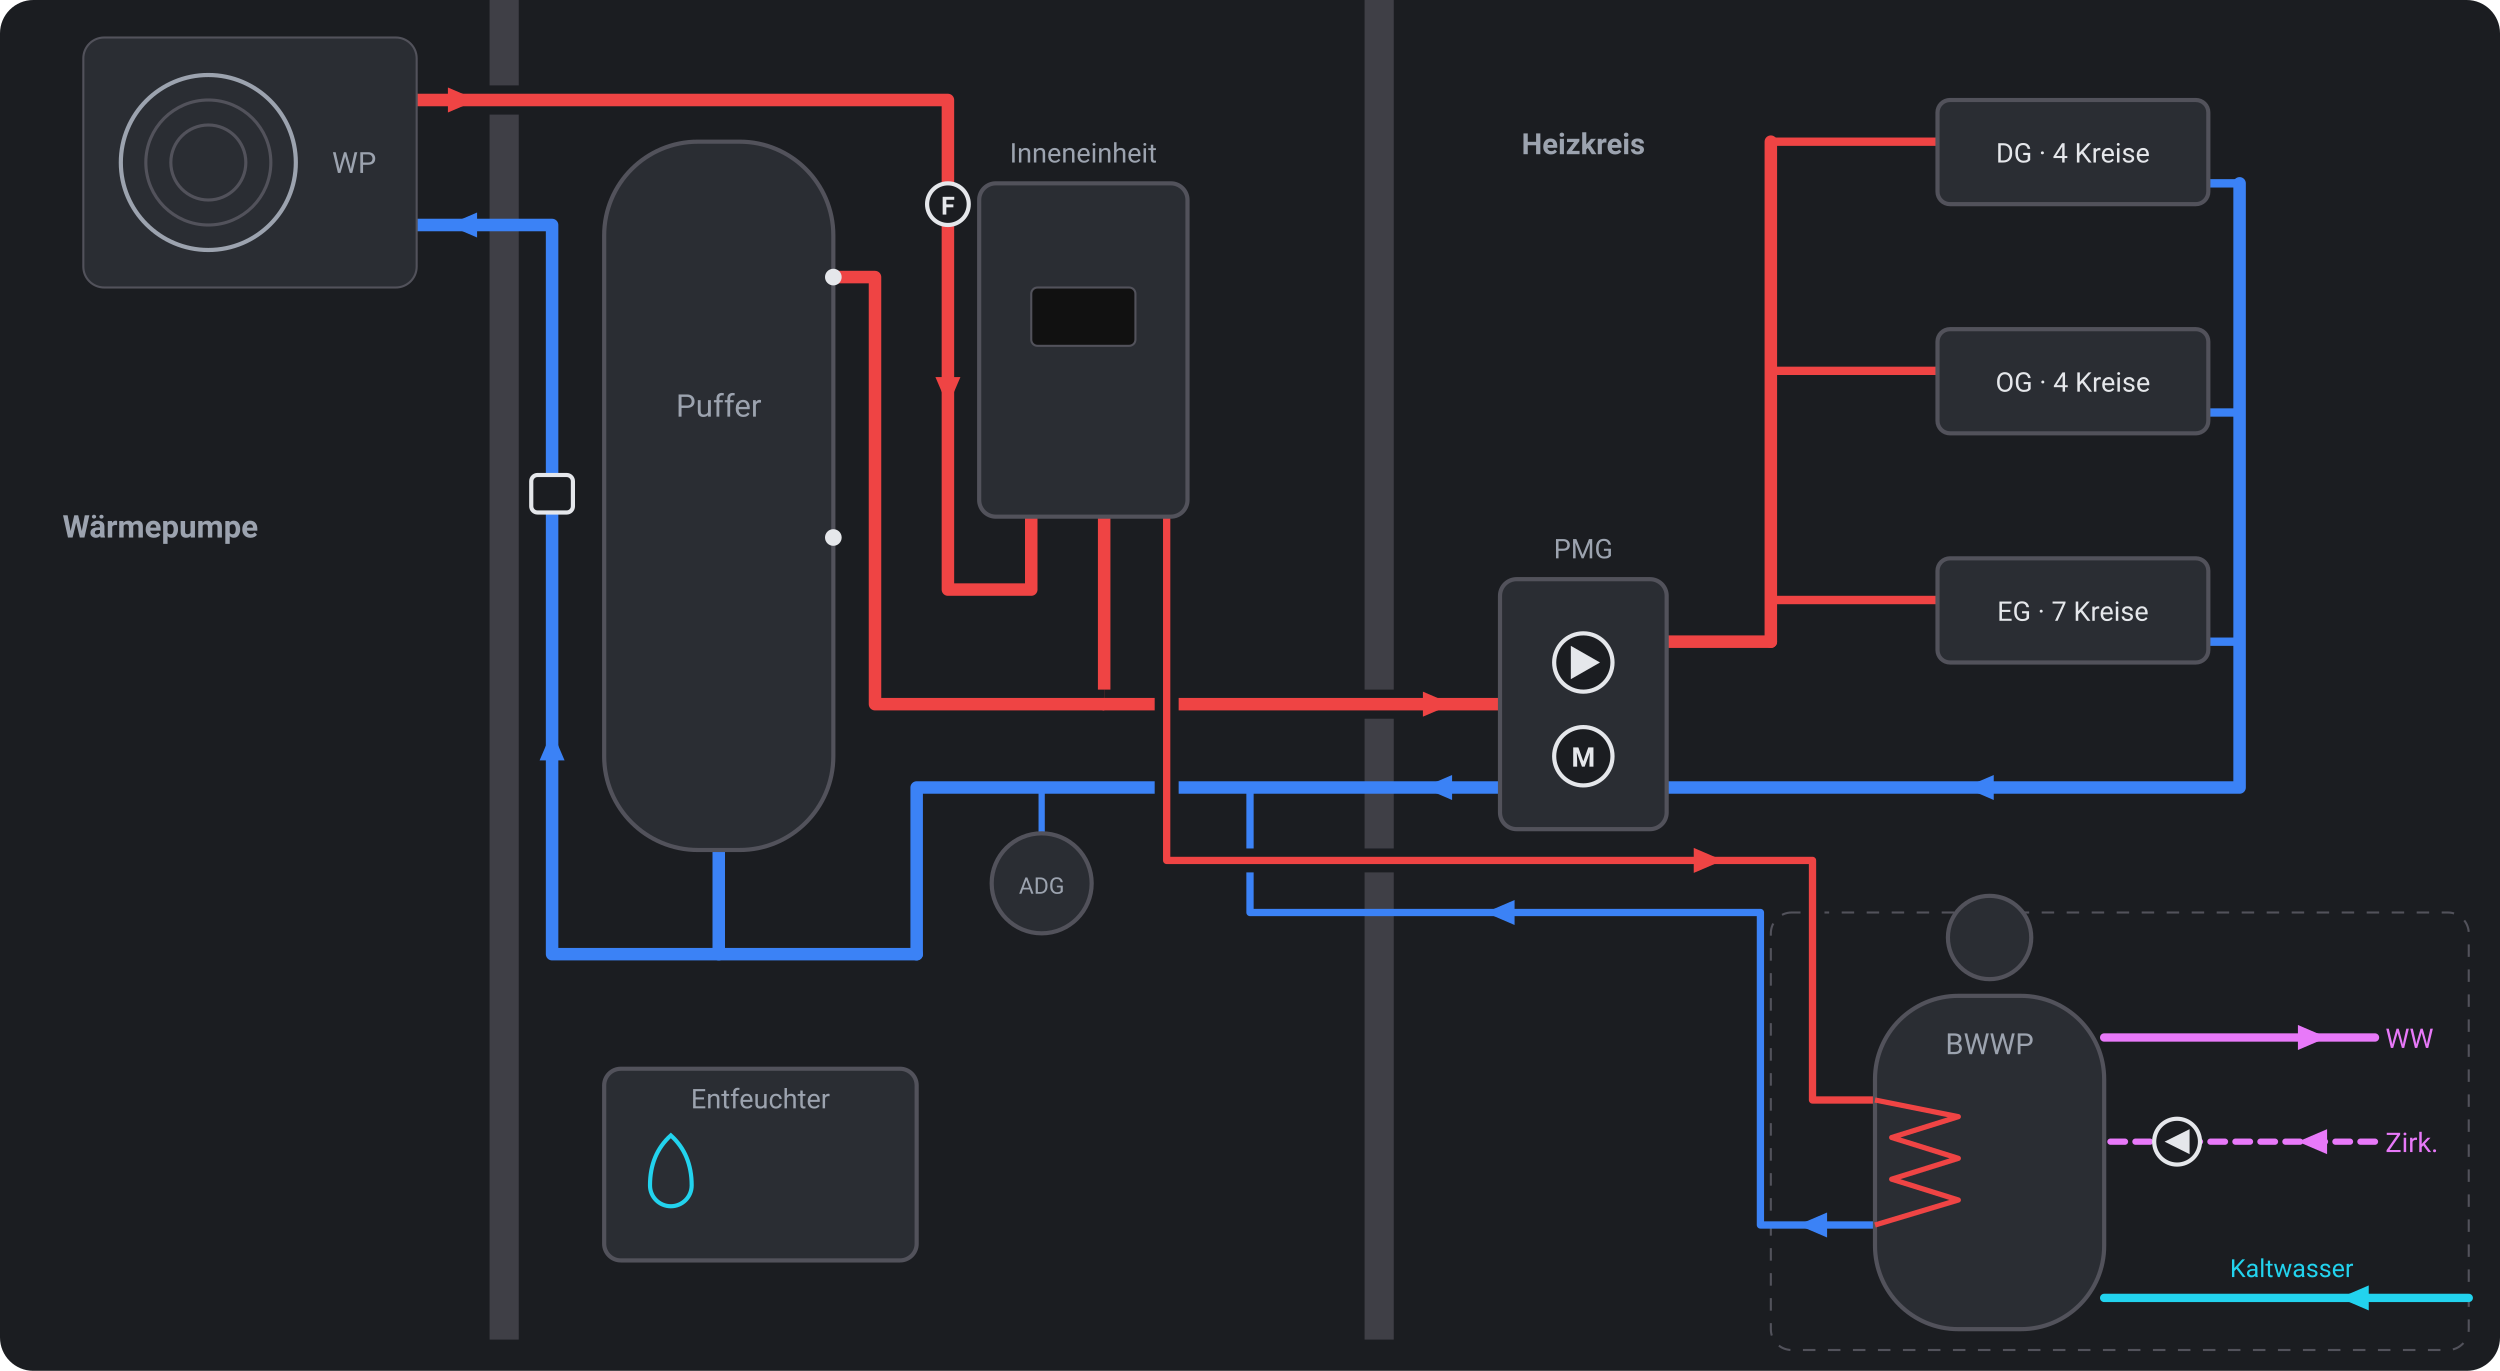
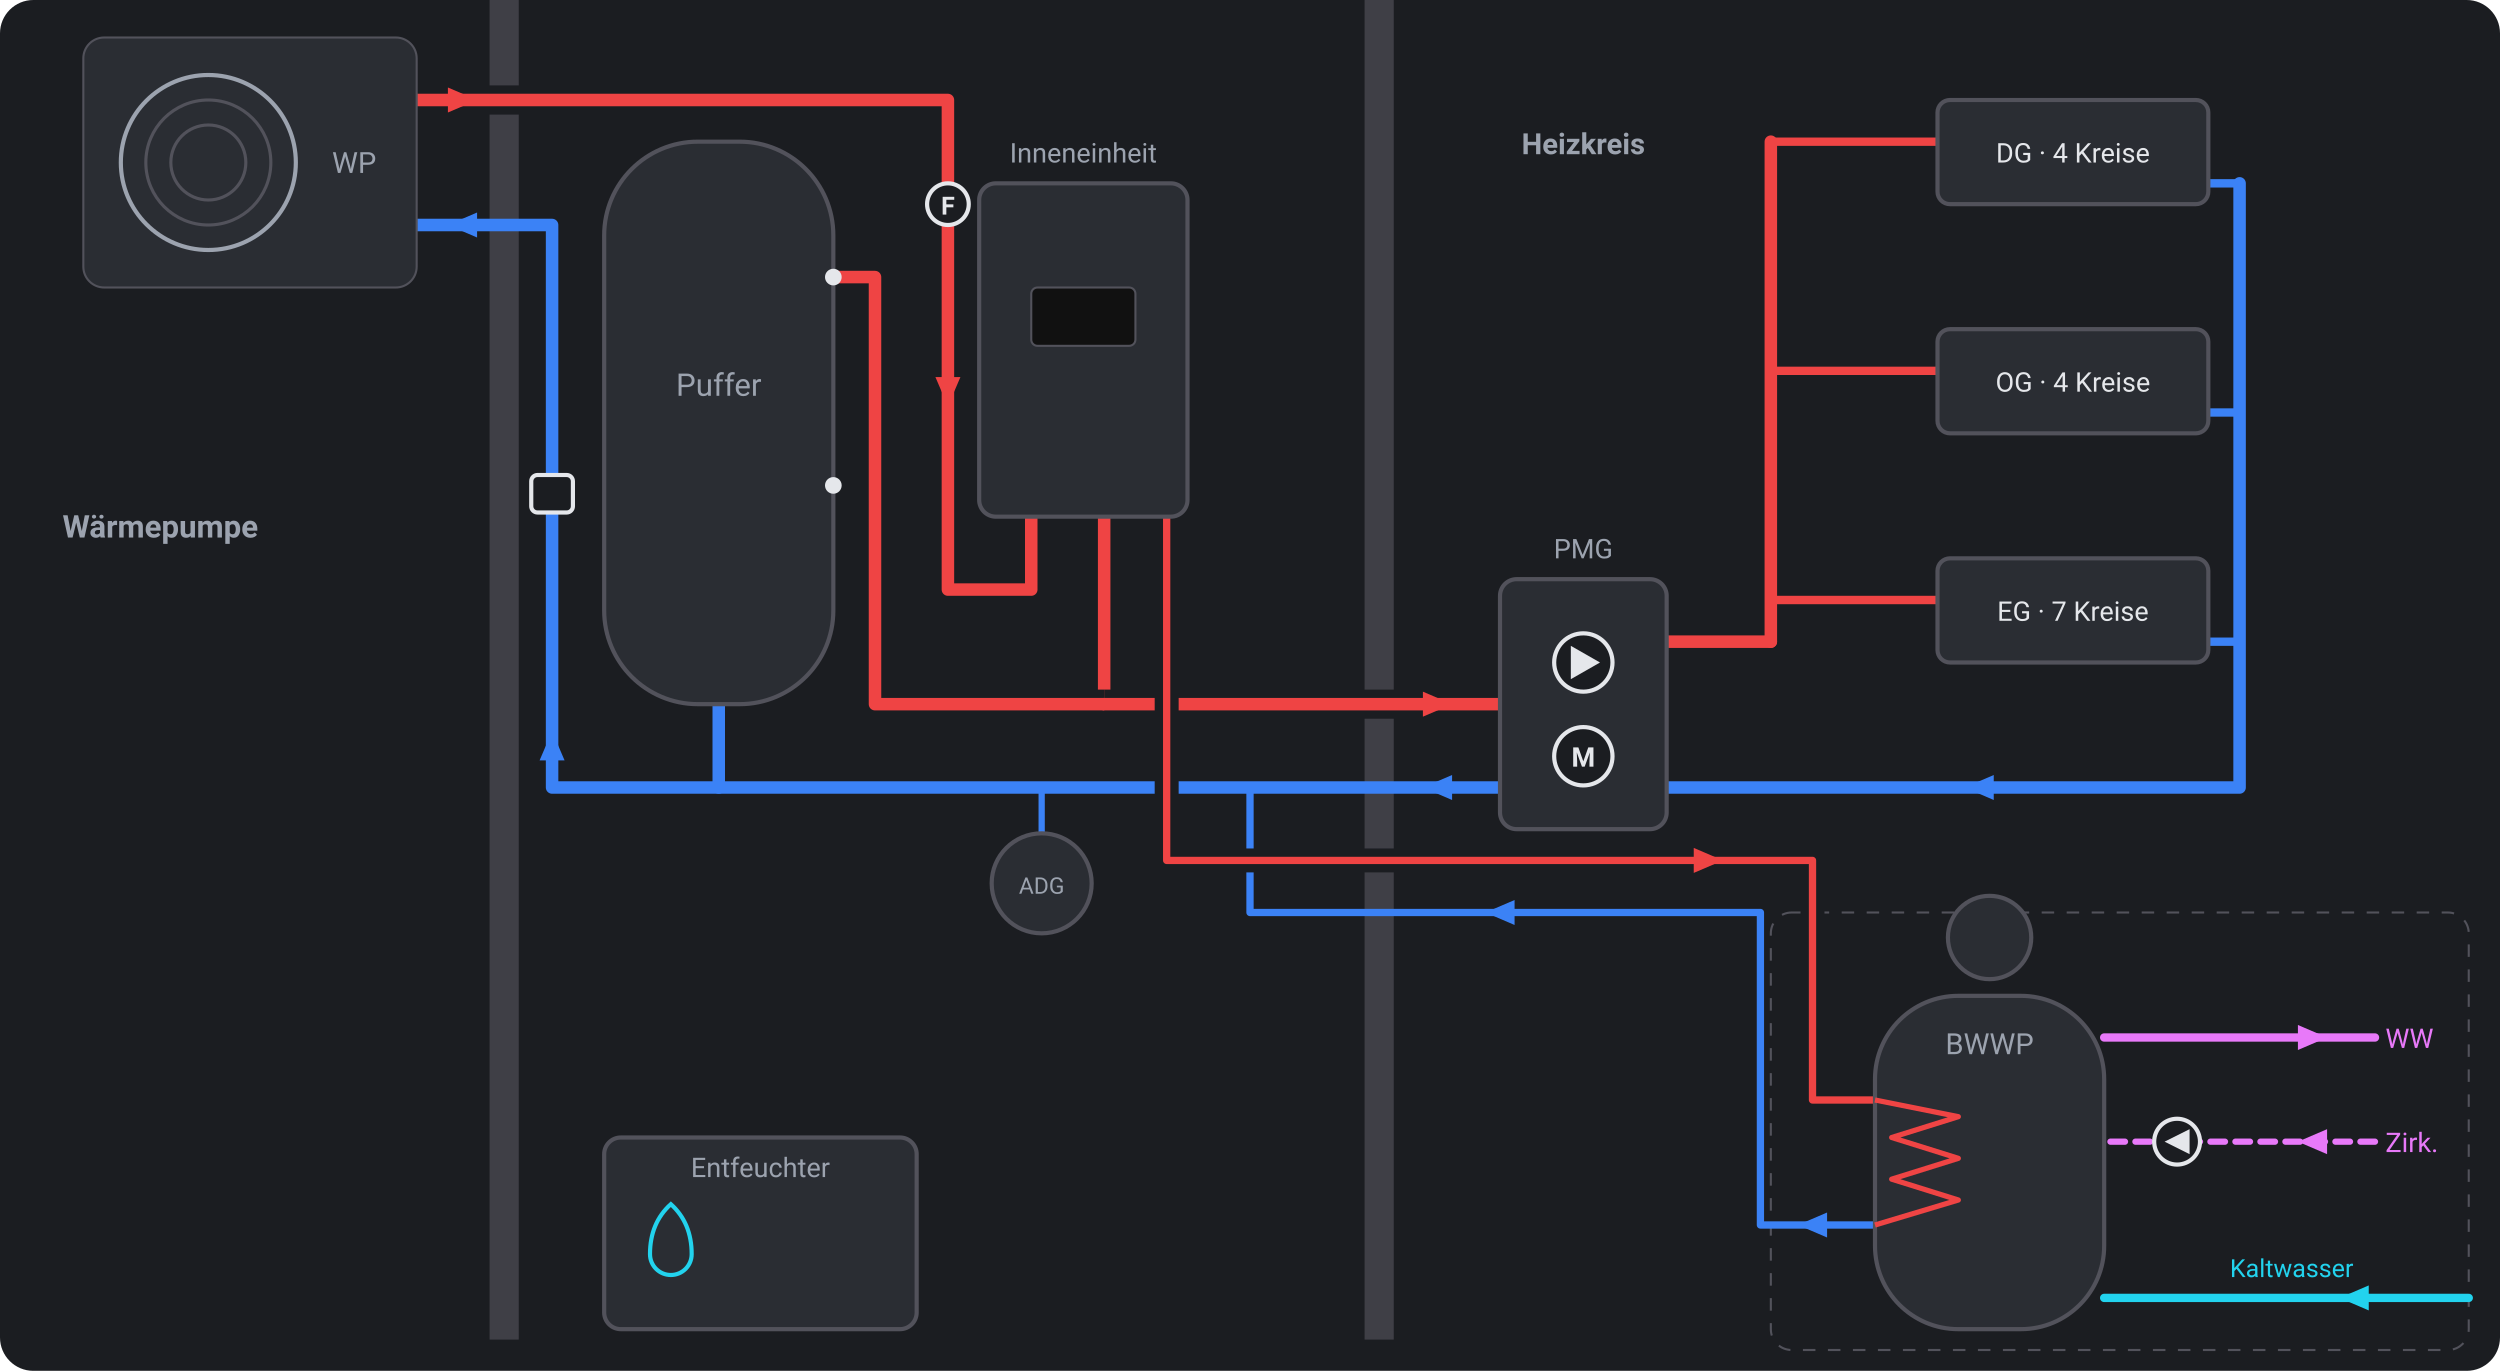
<svg xmlns="http://www.w3.org/2000/svg" viewBox="0 62 1200 658" width="1200" height="658">
  <rect y="62" width="1200" height="658" rx="16" fill="#1b1d21" />
  <rect x="235" y="62" width="14" height="643" fill="#3f3f46" />
  <rect x="655" y="62" width="14" height="643" fill="#3f3f46" />
  <rect x="850" y="500" width="335" height="210" rx="10" fill="none" stroke="#52525b" stroke-dasharray="6 6" />
-   <path d="M440,520 H265 V170 H200" fill="none" stroke="#3b82f6" stroke-width="6" stroke-linejoin="round" stroke-linecap="round" />
-   <path d="M345,470 V520" fill="none" stroke="#3b82f6" stroke-width="6" stroke-linejoin="round" stroke-linecap="round" />
-   <path d="M720,440 H440 V520" fill="none" stroke="#3b82f6" stroke-width="6" stroke-linejoin="round" stroke-linecap="round" />
+   <path d="M720,440 H265 V170 H200" fill="none" stroke="#3b82f6" stroke-width="6" stroke-linejoin="round" stroke-linecap="round" />
+   <path d="M345,400 V440" fill="none" stroke="#3b82f6" stroke-width="6" stroke-linejoin="round" stroke-linecap="round" />
  <path d="M900,650 H845 V500 H600 V440" fill="none" stroke="#3b82f6" stroke-width="3.5" stroke-linejoin="round" stroke-linecap="round" />
  <path d="M1075,150 V440 H800" fill="none" stroke="#3b82f6" stroke-width="6" stroke-linejoin="round" stroke-linecap="round" />
  <path d="M1060,150 H1075" fill="none" stroke="#3b82f6" stroke-width="4" stroke-linejoin="round" stroke-linecap="round" />
  <path d="M1060,260 H1075" fill="none" stroke="#3b82f6" stroke-width="4" stroke-linejoin="round" stroke-linecap="round" />
  <path d="M1060,370 H1075" fill="none" stroke="#3b82f6" stroke-width="4" stroke-linejoin="round" stroke-linecap="round" />
  <path d="M500,440 V462" fill="none" stroke="#3b82f6" stroke-width="3" stroke-linejoin="round" stroke-linecap="round" />
  <path d="M200,110 H455 V345 H495 V310" fill="none" stroke="#1b1d21" stroke-width="14" stroke-linejoin="round" />
  <path d="M200,110 H455 V345 H495 V310" fill="none" stroke="#ef4444" stroke-width="6" stroke-linejoin="round" stroke-linecap="round" />
  <path d="M530,310 V400" fill="none" stroke="#1b1d21" stroke-width="14" stroke-linejoin="round" />
  <path d="M530,310 V400" fill="none" stroke="#ef4444" stroke-width="6" stroke-linejoin="round" stroke-linecap="round" />
  <path d="M530,400 H420 V195 H400" fill="none" stroke="#1b1d21" stroke-width="14" stroke-linejoin="round" />
  <path d="M530,400 H420 V195 H400" fill="none" stroke="#ef4444" stroke-width="6" stroke-linejoin="round" stroke-linecap="round" />
  <path d="M530,400 H720" fill="none" stroke="#1b1d21" stroke-width="14" stroke-linejoin="round" />
  <path d="M530,400 H720" fill="none" stroke="#ef4444" stroke-width="6" stroke-linejoin="round" stroke-linecap="round" />
  <path d="M560,310 V475 H870 V590 H900" fill="none" stroke="#1b1d21" stroke-width="11.5" stroke-linejoin="round" />
  <path d="M560,310 V475 H870 V590 H900" fill="none" stroke="#ef4444" stroke-width="3.5" stroke-linejoin="round" stroke-linecap="round" />
  <path d="M800,370 H850" fill="none" stroke="#ef4444" stroke-width="6" stroke-linejoin="round" stroke-linecap="round" />
  <path d="M850,130 V370" fill="none" stroke="#ef4444" stroke-width="6" stroke-linejoin="round" stroke-linecap="round" />
  <path d="M850,130 H930" fill="none" stroke="#ef4444" stroke-width="4" stroke-linejoin="round" stroke-linecap="round" />
  <path d="M850,240 H930" fill="none" stroke="#ef4444" stroke-width="4" stroke-linejoin="round" stroke-linecap="round" />
  <path d="M850,350 H930" fill="none" stroke="#ef4444" stroke-width="4" stroke-linejoin="round" stroke-linecap="round" />
  <polygon points="215,104 229,110 215,116" fill="#ef4444" />
  <polygon points="229,164 215,170 229,176" fill="#3b82f6" />
  <polygon points="259,427 265,413 271,427" fill="#3b82f6" />
  <polygon points="683,394 697,400 683,406" fill="#ef4444" />
  <polygon points="813,469 827,475 813,481" fill="#ef4444" />
  <polygon points="697,434 683,440 697,446" fill="#3b82f6" />
  <polygon points="957,434 943,440 957,446" fill="#3b82f6" />
  <polygon points="877,644 863,650 877,656" fill="#3b82f6" />
  <polygon points="727,494 713,500 727,506" fill="#3b82f6" />
  <polygon points="449,243 455,257 461,243" fill="#ef4444" />
  <rect x="40" y="80" width="160" height="120" rx="10" fill="#2a2d33" stroke="#52525b" />
  <circle cx="100" cy="140" r="42" fill="none" stroke="#9ca3af" stroke-width="2" />
  <circle cx="100" cy="140" r="30" fill="none" stroke="#52525b" stroke-width="1.5" />
  <circle cx="100" cy="140" r="18" fill="none" stroke="#52525b" stroke-width="1.5" />
  <text x="170" y="145" font-size="14" fill="#9ca3af" text-anchor="middle" font-weight="normal" font-family="-apple-system,Segoe UI,Roboto,sans-serif">WP</text>
  <circle cx="455" cy="160" r="10" fill="#1b1d21" stroke="#e5e7eb" stroke-width="2" />
  <text x="455" y="165" font-size="12" fill="#e5e7eb" text-anchor="middle" font-weight="600" font-family="-apple-system,Segoe UI,Roboto,sans-serif">F</text>
  <rect x="255" y="290" width="20" height="18" rx="3" fill="#1b1d21" stroke="#e5e7eb" stroke-width="2" />
-   <rect x="290" y="130" width="110" height="340" rx="45" fill="#2a2d33" stroke="#52525b" stroke-width="2" />
-   <text x="345" y="262" font-size="15" fill="#9ca3af" text-anchor="middle" font-weight="normal" font-family="-apple-system,Segoe UI,Roboto,sans-serif">Puffer</text>
+   <rect x="290" y="130" width="110" height="270" rx="45" fill="#2a2d33" stroke="#52525b" stroke-width="2" />
+   <text x="345" y="252" font-size="15" fill="#9ca3af" text-anchor="middle" font-weight="normal" font-family="-apple-system,Segoe UI,Roboto,sans-serif">Puffer</text>
  <circle cx="400" cy="195" r="4" fill="#e5e7eb" />
-   <circle cx="400" cy="320" r="4" fill="#e5e7eb" />
+   <circle cx="400" cy="295" r="4" fill="#e5e7eb" />
  <rect x="470" y="150" width="100" height="160" rx="8" fill="#2a2d33" stroke="#52525b" stroke-width="2" />
  <rect x="495" y="200" width="50" height="28" rx="3" fill="#111" stroke="#52525b" />
  <text x="520" y="140" font-size="13" fill="#9ca3af" text-anchor="middle" font-weight="normal" font-family="-apple-system,Segoe UI,Roboto,sans-serif">Inneneinheit</text>
  <circle cx="500" cy="486" r="24" fill="#2a2d33" stroke="#52525b" stroke-width="2" />
  <text x="500" y="491" font-size="11" fill="#9ca3af" text-anchor="middle" font-weight="normal" font-family="-apple-system,Segoe UI,Roboto,sans-serif">ADG</text>
  <rect x="720" y="340" width="80" height="120" rx="8" fill="#2a2d33" stroke="#52525b" stroke-width="2" />
  <circle cx="760" cy="380" r="14" fill="#1b1d21" stroke="#e5e7eb" stroke-width="2" />
  <polygon points="754,372 754,388 768,380" fill="#e5e7eb" />
  <circle cx="760" cy="425" r="14" fill="#1b1d21" stroke="#e5e7eb" stroke-width="2" />
  <text x="760" y="430" font-size="13" fill="#e5e7eb" text-anchor="middle" font-weight="600" font-family="-apple-system,Segoe UI,Roboto,sans-serif">M</text>
  <text x="760" y="330" font-size="13" fill="#9ca3af" text-anchor="middle" font-weight="normal" font-family="-apple-system,Segoe UI,Roboto,sans-serif">PMG</text>
  <rect x="930" y="110" width="130" height="50" rx="6" fill="#2a2d33" stroke="#52525b" stroke-width="2" />
  <text x="995" y="140" font-size="13" fill="#e5e7eb" text-anchor="middle" font-weight="normal" font-family="-apple-system,Segoe UI,Roboto,sans-serif">DG · 4 Kreise</text>
  <rect x="930" y="220" width="130" height="50" rx="6" fill="#2a2d33" stroke="#52525b" stroke-width="2" />
  <text x="995" y="250" font-size="13" fill="#e5e7eb" text-anchor="middle" font-weight="normal" font-family="-apple-system,Segoe UI,Roboto,sans-serif">OG · 4 Kreise</text>
  <rect x="930" y="330" width="130" height="50" rx="6" fill="#2a2d33" stroke="#52525b" stroke-width="2" />
  <text x="995" y="360" font-size="13" fill="#e5e7eb" text-anchor="middle" font-weight="normal" font-family="-apple-system,Segoe UI,Roboto,sans-serif">EG · 7 Kreise</text>
  <rect x="900" y="540" width="110" height="160" rx="40" fill="#2a2d33" stroke="#52525b" stroke-width="2" />
  <text x="955" y="568" font-size="14" fill="#9ca3af" text-anchor="middle" font-weight="normal" font-family="-apple-system,Segoe UI,Roboto,sans-serif">BWWP</text>
  <circle cx="955" cy="512" r="20" fill="#2a2d33" stroke="#52525b" stroke-width="2" />
  <polyline points="900,590 940,598 908,608 940,618 908,628 940,638 900,650" fill="none" stroke="#ef4444" stroke-width="2.5" stroke-linejoin="round" />
  <path d="M1010,560 H1140" fill="none" stroke="#e879f9" stroke-width="4" stroke-linejoin="round" stroke-linecap="round" />
  <path d="M1140,610 H1010" fill="none" stroke="#e879f9" stroke-width="3" stroke-linejoin="round" stroke-linecap="round" stroke-dasharray="7 5" />
  <path d="M1185,685 H1010" fill="none" stroke="#22d3ee" stroke-width="4" stroke-linejoin="round" stroke-linecap="round" />
  <polygon points="1103,554 1117,560 1103,566" fill="#e879f9" />
  <polygon points="1117,604 1103,610 1117,616" fill="#e879f9" />
  <polygon points="1137,679 1123,685 1137,691" fill="#22d3ee" />
  <text x="1145" y="565" font-size="13" fill="#e879f9" text-anchor="start" font-weight="normal" font-family="-apple-system,Segoe UI,Roboto,sans-serif">WW</text>
  <text x="1145" y="615" font-size="13" fill="#e879f9" text-anchor="start" font-weight="normal" font-family="-apple-system,Segoe UI,Roboto,sans-serif">Zirk.</text>
  <circle cx="1045" cy="610" r="11" fill="#1b1d21" stroke="#e5e7eb" stroke-width="2" />
  <polygon points="1051,604 1051,616 1039,610" fill="#e5e7eb" />
  <text x="1100" y="675" font-size="12" fill="#22d3ee" text-anchor="middle" font-weight="normal" font-family="-apple-system,Segoe UI,Roboto,sans-serif">Kaltwasser</text>
-   <rect x="290" y="575" width="150" height="92" rx="8" fill="#2a2d33" stroke="#52525b" stroke-width="2" />
-   <text x="365" y="594" font-size="13" fill="#9ca3af" text-anchor="middle" font-weight="normal" font-family="-apple-system,Segoe UI,Roboto,sans-serif">Entfeuchter</text>
-   <path d="M312,631 q0,-15 10,-24 q10,9 10,24 a10,10 0 0 1 -20,0 z" fill="none" stroke="#22d3ee" stroke-width="2" />
+   <rect x="290" y="608" width="150" height="92" rx="8" fill="#2a2d33" stroke="#52525b" stroke-width="2" />
+   <text x="365" y="627" font-size="13" fill="#9ca3af" text-anchor="middle" font-weight="normal" font-family="-apple-system,Segoe UI,Roboto,sans-serif">Entfeuchter</text>
+   <path d="M312,664 q0,-15 10,-24 q10,9 10,24 a10,10 0 0 1 -20,0 z" fill="none" stroke="#22d3ee" stroke-width="2" />
  <text x="30" y="320" font-size="15" fill="#9ca3af" text-anchor="start" font-weight="600" font-family="-apple-system,Segoe UI,Roboto,sans-serif">Wärmepumpe</text>
  <text x="760" y="136" font-size="14" fill="#9ca3af" text-anchor="middle" font-weight="600" font-family="-apple-system,Segoe UI,Roboto,sans-serif">Heizkreis</text>
</svg>
